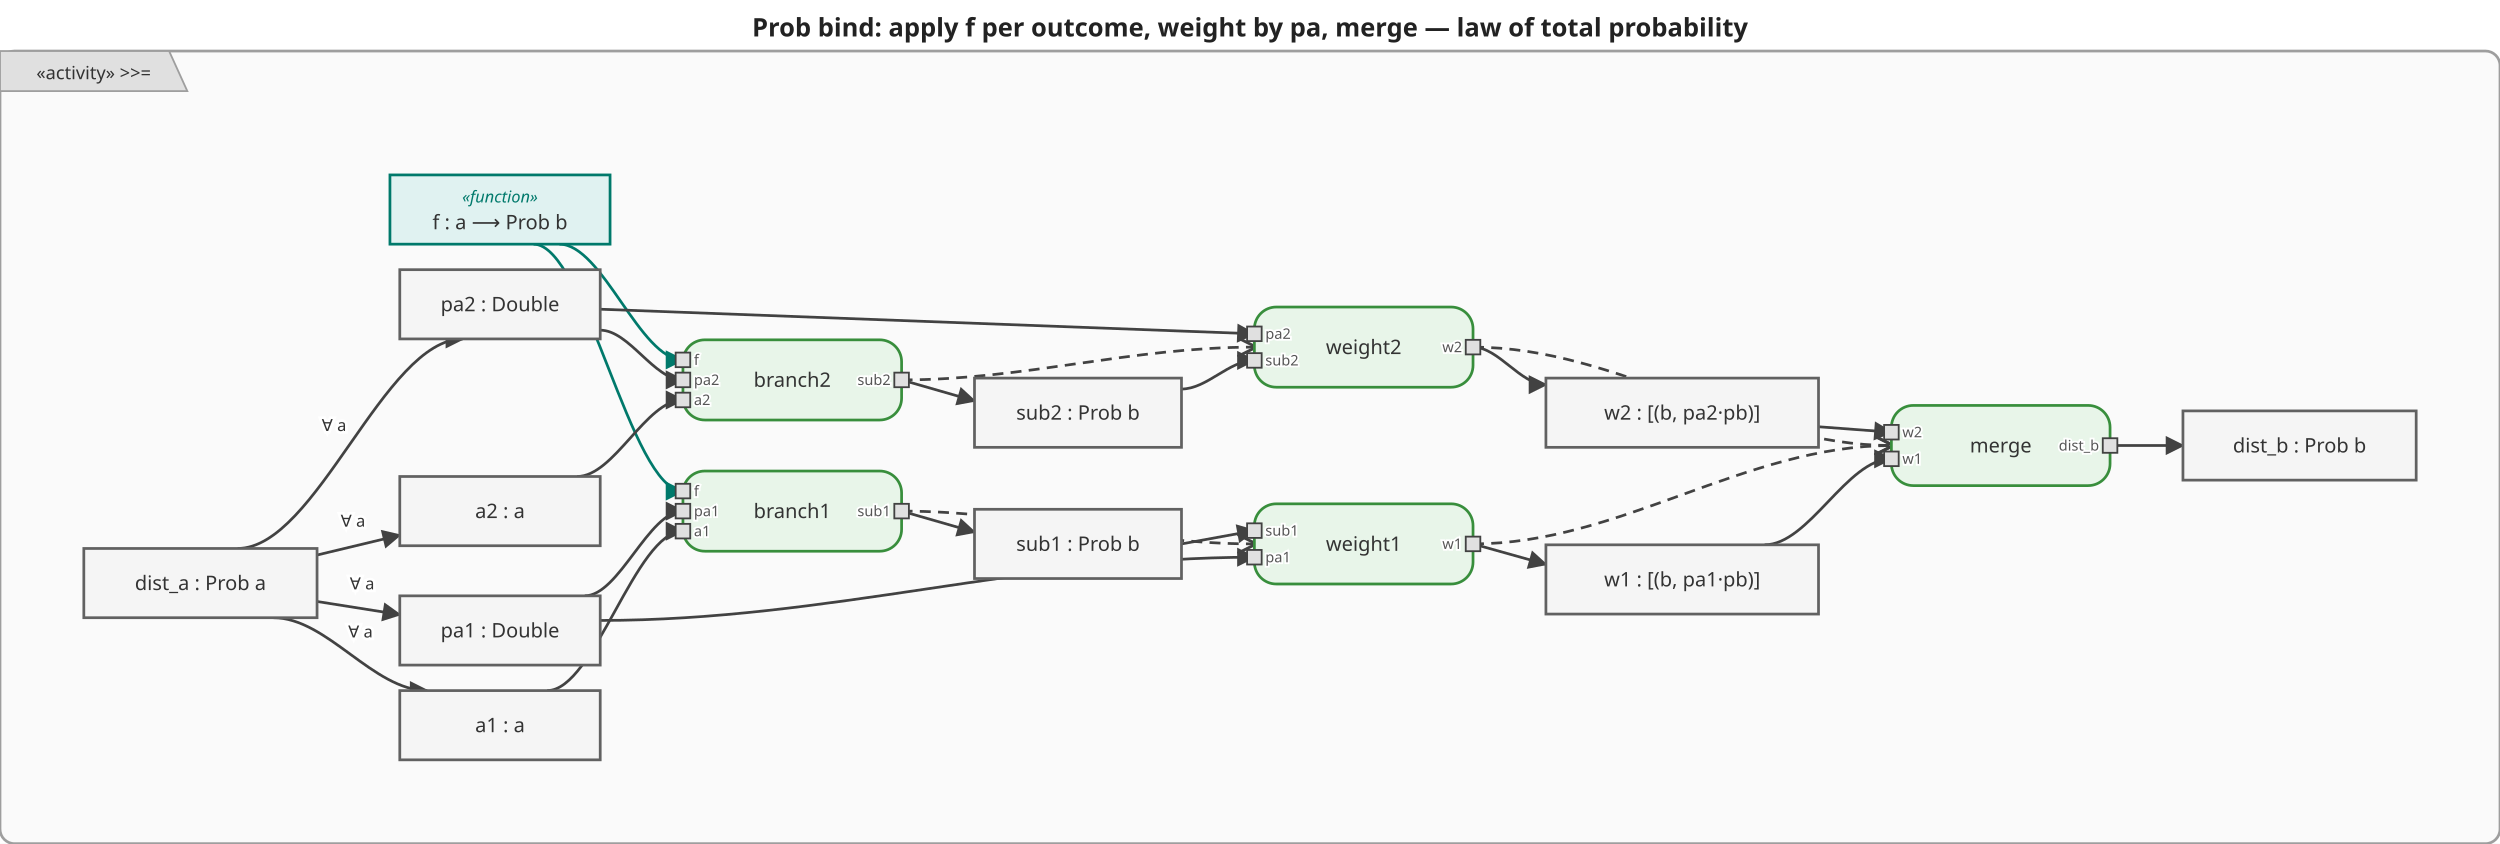
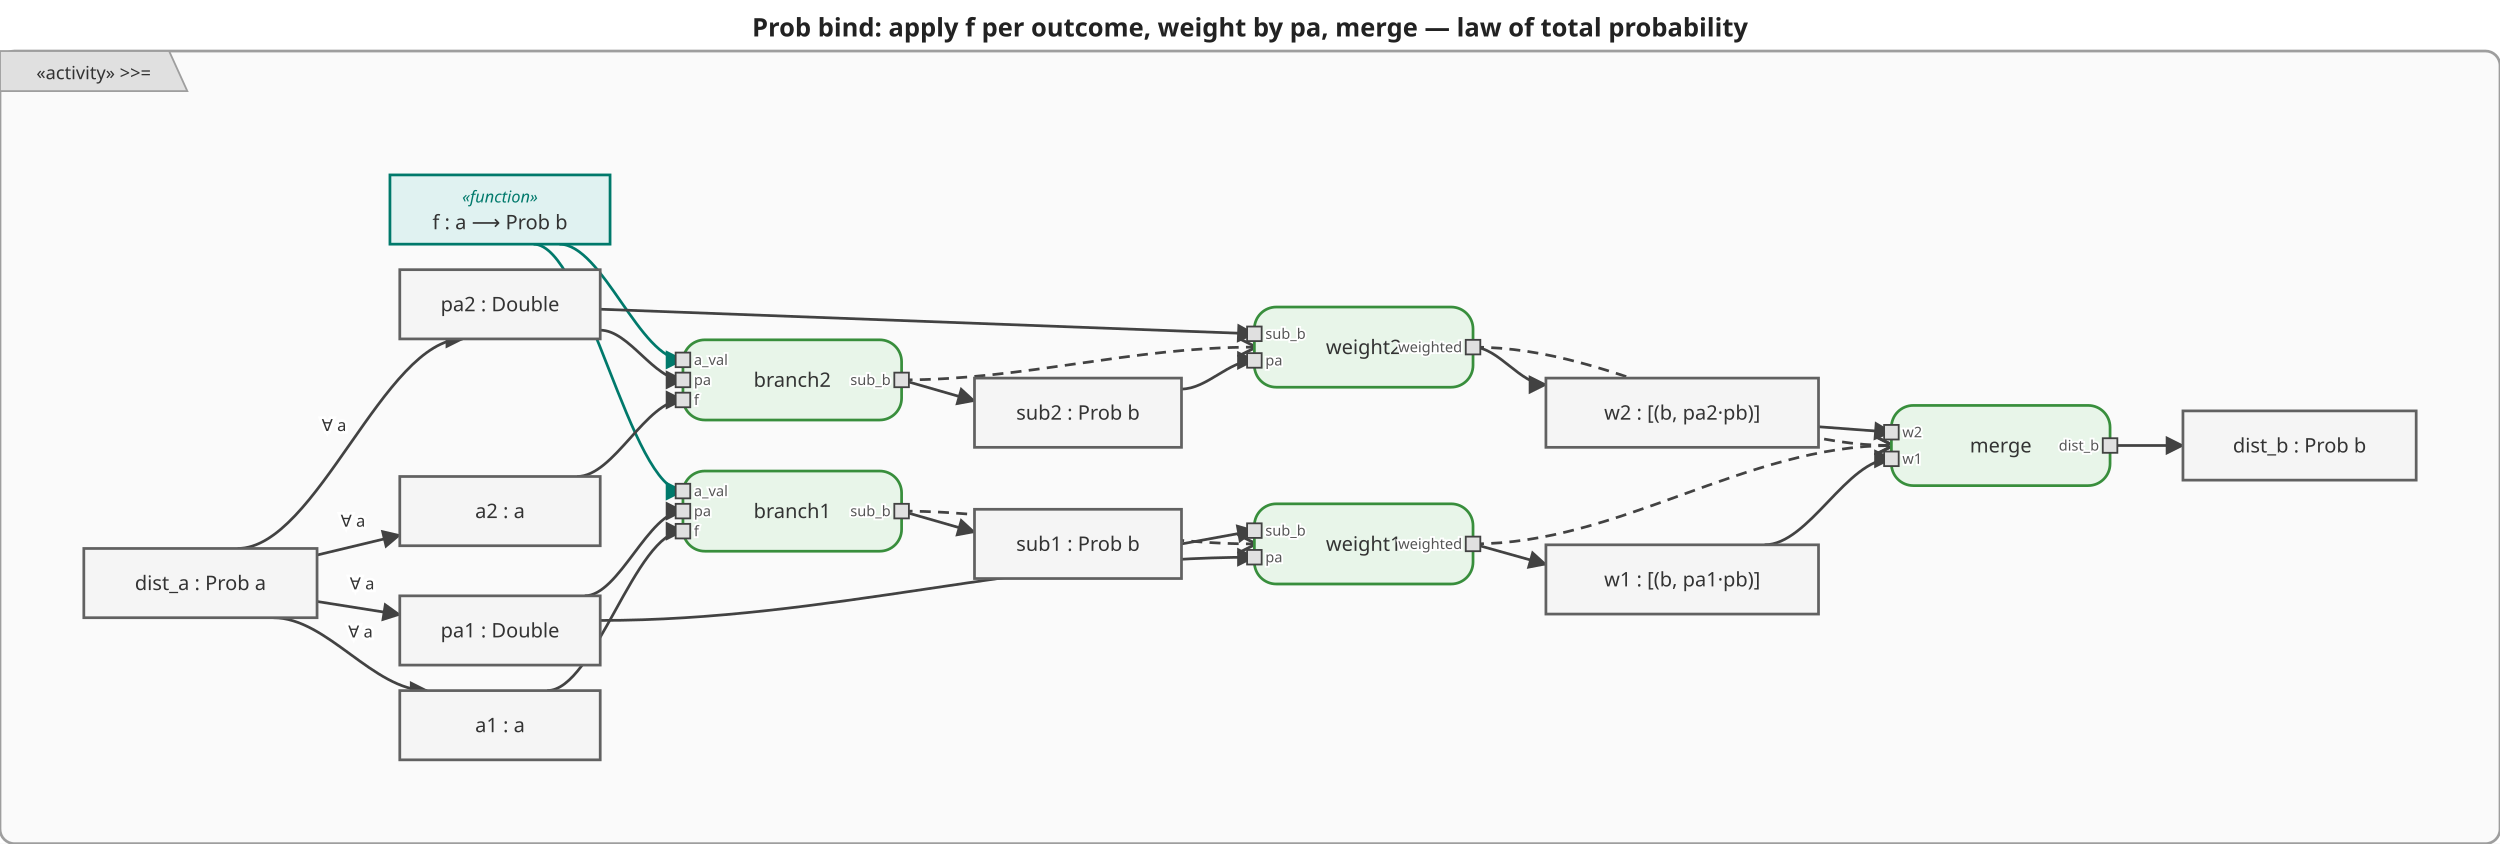
<svg xmlns="http://www.w3.org/2000/svg" viewBox="0 0 1372 463" width="1372" height="463">
  <defs>
    <marker id="arrowFilled" viewBox="0 0 10 10" refX="9" refY="5" markerWidth="7" markerHeight="7" orient="auto-start-reverse">
      <path d="M0,0 L10,5 L0,10 z" fill="#424242" />
    </marker>
    <marker id="arrowOpen" viewBox="0 0 10 10" refX="9" refY="5" markerWidth="7" markerHeight="7" orient="auto-start-reverse">
      <path d="M0,0 L10,5 L0,10" fill="none" stroke="#424242" stroke-width="1.5" />
    </marker>
    <marker id="arrowHof" viewBox="0 0 10 10" refX="9" refY="5" markerWidth="7" markerHeight="7" orient="auto-start-reverse">
      <path d="M0,0 L10,5 L0,10 z" fill="#00796b" />
    </marker>
  </defs>
  <rect width="1372" height="463" fill="white" />
  <text x="686.0" y="20" text-anchor="middle" font-size="14" font-weight="bold" font-family="sans-serif" fill="#222">Prob bind: apply f per outcome, weight by pa, merge — law of total probability</text>
  <g transform="translate(0,28)">
    <rect x="0" y="0" width="1372" height="435" rx="8" fill="#fafafa" stroke="#9e9e9e" stroke-width="1.5" />
    <g class="activity-frame-tab">
      <path d="M0,0 L92.8,0 L102.8,22 L0,22 Z" fill="#e0e0e0" stroke="#9e9e9e" stroke-width="1" />
      <text x="51.4" y="12.0" text-anchor="middle" font-size="10" font-family="sans-serif" dominant-baseline="middle" fill="#333">«activity» &gt;&gt;=</text>
    </g>
    <g class="edge">
      <path d="M150.0,311.0 C179.6,311.0 204.8,351.0 234.4,351.0" fill="none" stroke="#424242" stroke-width="1.5" marker-end="url(#arrowFilled)" />
      <text x="197.8" y="319.3" text-anchor="middle" dominant-baseline="middle" font-size="9" font-family="sans-serif" fill="#333" stroke="white" stroke-width="3" paint-order="stroke fill">∀ a</text>
    </g>
    <g class="edge">
      <path d="M174.0,302.1 C174.0,302.1 219.4,309.3 219.4,309.3" fill="none" stroke="#424242" stroke-width="1.5" marker-end="url(#arrowFilled)" />
      <text x="198.7" y="292.9" text-anchor="middle" dominant-baseline="middle" font-size="9" font-family="sans-serif" fill="#333" stroke="white" stroke-width="3" paint-order="stroke fill">∀ a</text>
    </g>
    <g class="edge">
      <path d="M174.0,276.6 C174.0,276.6 219.4,265.7 219.4,265.7" fill="none" stroke="#424242" stroke-width="1.5" marker-end="url(#arrowFilled)" />
      <text x="193.7" y="258.5" text-anchor="middle" dominant-baseline="middle" font-size="9" font-family="sans-serif" fill="#333" stroke="white" stroke-width="3" paint-order="stroke fill">∀ a</text>
    </g>
    <g class="edge">
      <path d="M130.4,273.0 C173.7,273.0 210.7,158.0 254.0,158.0" fill="none" stroke="#424242" stroke-width="1.5" marker-end="url(#arrowFilled)" />
      <text x="183.3" y="206.0" text-anchor="middle" dominant-baseline="middle" font-size="9" font-family="sans-serif" fill="#333" stroke="white" stroke-width="3" paint-order="stroke fill">∀ a</text>
    </g>
    <g class="edge">
      <path d="M300.3,351.0 C326.4,351.0 348.7,263.5 374.8,263.5" fill="none" stroke="#424242" stroke-width="1.5" marker-end="url(#arrowFilled)" />
    </g>
    <g class="edge">
      <path d="M320.9,299.0 C339.8,299.0 355.9,252.5 374.8,252.5" fill="none" stroke="#424242" stroke-width="1.5" marker-end="url(#arrowFilled)" />
    </g>
    <g class="edge hof-edge">
      <path d="M292.8,106.0 C321.5,106.0 346.1,241.5 374.8,241.5" fill="none" stroke="#00796b" stroke-width="1.5" marker-end="url(#arrowHof)" />
    </g>
    <g class="edge">
      <path d="M494.8,252.5 C494.8,252.5 534.8,264.0 534.8,264.0" fill="none" stroke="#424242" stroke-width="1.5" marker-end="url(#arrowFilled)" />
    </g>
    <g class="edge">
      <path d="M648.4,270.5 C648.4,270.5 688.4,263.2 688.4,263.2" fill="none" stroke="#424242" stroke-width="1.5" marker-end="url(#arrowFilled)" />
    </g>
    <g class="edge">
      <path d="M329.4,312.5 C455.1,312.5 562.8,277.8 688.4,277.8" fill="none" stroke="#424242" stroke-width="1.5" marker-end="url(#arrowFilled)" />
    </g>
    <g class="edge">
      <path d="M808.4,270.5 C808.4,270.5 848.4,281.7 848.4,281.7" fill="none" stroke="#424242" stroke-width="1.5" marker-end="url(#arrowFilled)" />
    </g>
    <g class="edge">
      <path d="M316.7,233.5 C337.1,233.5 354.5,191.5 374.8,191.5" fill="none" stroke="#424242" stroke-width="1.5" marker-end="url(#arrowFilled)" />
    </g>
    <g class="edge">
      <path d="M329.4,153.2 C345.3,153.2 358.9,180.5 374.8,180.5" fill="none" stroke="#424242" stroke-width="1.5" marker-end="url(#arrowFilled)" />
    </g>
    <g class="edge hof-edge">
      <path d="M307.0,106.0 C330.7,106.0 351.1,169.5 374.8,169.5" fill="none" stroke="#00796b" stroke-width="1.5" marker-end="url(#arrowHof)" />
    </g>
    <g class="edge">
      <path d="M494.8,180.5 C494.8,180.5 534.8,192.0 534.8,192.0" fill="none" stroke="#424242" stroke-width="1.5" marker-end="url(#arrowFilled)" />
    </g>
    <g class="edge">
      <path d="M648.4,185.5 C662.4,185.5 674.4,169.8 688.4,169.8" fill="none" stroke="#424242" stroke-width="1.5" marker-end="url(#arrowFilled)" />
    </g>
    <g class="edge">
      <path d="M329.4,141.7 C329.4,141.7 688.4,155.2 688.4,155.2" fill="none" stroke="#424242" stroke-width="1.5" marker-end="url(#arrowFilled)" />
    </g>
    <g class="edge">
      <path d="M808.4,162.5 C822.4,162.5 834.4,183.1 848.4,183.1" fill="none" stroke="#424242" stroke-width="1.5" marker-end="url(#arrowFilled)" />
    </g>
    <g class="edge">
      <path d="M968.4,271.0 C992.8,271.0 1013.6,223.8 1038.0,223.8" fill="none" stroke="#424242" stroke-width="1.5" marker-end="url(#arrowFilled)" />
    </g>
    <g class="edge">
      <path d="M998.0,206.2 C998.0,206.2 1038.0,209.2 1038.0,209.2" fill="none" stroke="#424242" stroke-width="1.5" marker-end="url(#arrowFilled)" />
    </g>
    <g class="edge">
      <path d="M1158.0,216.5 C1158.0,216.5 1198.0,216.5 1198.0,216.5" fill="none" stroke="#424242" stroke-width="1.5" marker-end="url(#arrowFilled)" />
    </g>
    <g class="edge">
      <path d="M494.8,252.5 C562.6,252.5 620.6,270.5 688.4,270.5" fill="none" stroke="#424242" stroke-width="1.5" stroke-dasharray="6,4" marker-end="url(#arrowOpen)" />
    </g>
    <g class="edge">
      <path d="M494.8,180.5 C562.6,180.5 620.6,162.5 688.4,162.5" fill="none" stroke="#424242" stroke-width="1.5" stroke-dasharray="6,4" marker-end="url(#arrowOpen)" />
    </g>
    <g class="edge">
      <path d="M808.4,270.5 C888.8,270.5 957.6,216.5 1038.0,216.5" fill="none" stroke="#424242" stroke-width="1.5" stroke-dasharray="6,4" marker-end="url(#arrowOpen)" />
    </g>
    <g class="edge">
      <path d="M808.4,162.5 C888.8,162.5 957.6,216.5 1038.0,216.5" fill="none" stroke="#424242" stroke-width="1.5" stroke-dasharray="6,4" marker-end="url(#arrowOpen)" />
    </g>
    <g class="action-node">
      <rect x="374.8" y="230.5" width="120" height="44" rx="12" fill="#e8f5e9" stroke="#388e3c" stroke-width="1.5" />
      <text x="434.8" y="252.5" text-anchor="middle" font-size="11" font-family="sans-serif" dominant-baseline="middle" fill="#333">branch1</text>
      <rect x="370.8" y="237.5" width="8" height="8" fill="#e0e0e0" stroke="#424242" stroke-width="1" />
-       <text x="380.8" y="241.5" text-anchor="start" font-size="8" font-family="sans-serif" dominant-baseline="middle" fill="#555" stroke="white" stroke-width="2" paint-order="stroke fill">f</text>
+       <text x="380.8" y="241.5" text-anchor="start" font-size="8" font-family="sans-serif" dominant-baseline="middle" fill="#555" stroke="white" stroke-width="2" paint-order="stroke fill">a_val</text>
      <rect x="370.8" y="248.5" width="8" height="8" fill="#e0e0e0" stroke="#424242" stroke-width="1" />
-       <text x="380.8" y="252.5" text-anchor="start" font-size="8" font-family="sans-serif" dominant-baseline="middle" fill="#555" stroke="white" stroke-width="2" paint-order="stroke fill">pa1</text>
+       <text x="380.8" y="252.5" text-anchor="start" font-size="8" font-family="sans-serif" dominant-baseline="middle" fill="#555" stroke="white" stroke-width="2" paint-order="stroke fill">pa</text>
      <rect x="370.8" y="259.5" width="8" height="8" fill="#e0e0e0" stroke="#424242" stroke-width="1" />
-       <text x="380.8" y="263.5" text-anchor="start" font-size="8" font-family="sans-serif" dominant-baseline="middle" fill="#555" stroke="white" stroke-width="2" paint-order="stroke fill">a1</text>
+       <text x="380.8" y="263.5" text-anchor="start" font-size="8" font-family="sans-serif" dominant-baseline="middle" fill="#555" stroke="white" stroke-width="2" paint-order="stroke fill">f</text>
      <rect x="490.8" y="248.5" width="8" height="8" fill="#e0e0e0" stroke="#424242" stroke-width="1" />
-       <text x="488.8" y="252.5" text-anchor="end" font-size="8" font-family="sans-serif" dominant-baseline="middle" fill="#555" stroke="white" stroke-width="2" paint-order="stroke fill">sub1</text>
+       <text x="488.8" y="252.5" text-anchor="end" font-size="8" font-family="sans-serif" dominant-baseline="middle" fill="#555" stroke="white" stroke-width="2" paint-order="stroke fill">sub_b</text>
    </g>
    <g class="action-node">
      <rect x="374.8" y="158.5" width="120" height="44" rx="12" fill="#e8f5e9" stroke="#388e3c" stroke-width="1.5" />
      <text x="434.8" y="180.5" text-anchor="middle" font-size="11" font-family="sans-serif" dominant-baseline="middle" fill="#333">branch2</text>
      <rect x="370.8" y="165.5" width="8" height="8" fill="#e0e0e0" stroke="#424242" stroke-width="1" />
-       <text x="380.8" y="169.5" text-anchor="start" font-size="8" font-family="sans-serif" dominant-baseline="middle" fill="#555" stroke="white" stroke-width="2" paint-order="stroke fill">f</text>
+       <text x="380.8" y="169.5" text-anchor="start" font-size="8" font-family="sans-serif" dominant-baseline="middle" fill="#555" stroke="white" stroke-width="2" paint-order="stroke fill">a_val</text>
      <rect x="370.8" y="176.5" width="8" height="8" fill="#e0e0e0" stroke="#424242" stroke-width="1" />
-       <text x="380.8" y="180.5" text-anchor="start" font-size="8" font-family="sans-serif" dominant-baseline="middle" fill="#555" stroke="white" stroke-width="2" paint-order="stroke fill">pa2</text>
+       <text x="380.8" y="180.5" text-anchor="start" font-size="8" font-family="sans-serif" dominant-baseline="middle" fill="#555" stroke="white" stroke-width="2" paint-order="stroke fill">pa</text>
      <rect x="370.8" y="187.5" width="8" height="8" fill="#e0e0e0" stroke="#424242" stroke-width="1" />
-       <text x="380.8" y="191.5" text-anchor="start" font-size="8" font-family="sans-serif" dominant-baseline="middle" fill="#555" stroke="white" stroke-width="2" paint-order="stroke fill">a2</text>
+       <text x="380.8" y="191.5" text-anchor="start" font-size="8" font-family="sans-serif" dominant-baseline="middle" fill="#555" stroke="white" stroke-width="2" paint-order="stroke fill">f</text>
      <rect x="490.8" y="176.5" width="8" height="8" fill="#e0e0e0" stroke="#424242" stroke-width="1" />
-       <text x="488.8" y="180.5" text-anchor="end" font-size="8" font-family="sans-serif" dominant-baseline="middle" fill="#555" stroke="white" stroke-width="2" paint-order="stroke fill">sub2</text>
+       <text x="488.8" y="180.5" text-anchor="end" font-size="8" font-family="sans-serif" dominant-baseline="middle" fill="#555" stroke="white" stroke-width="2" paint-order="stroke fill">sub_b</text>
    </g>
    <g class="action-node">
      <rect x="688.4" y="248.5" width="120" height="44" rx="12" fill="#e8f5e9" stroke="#388e3c" stroke-width="1.5" />
      <text x="748.4" y="270.5" text-anchor="middle" font-size="11" font-family="sans-serif" dominant-baseline="middle" fill="#333">weight1</text>
      <rect x="684.4" y="259.2" width="8" height="8" fill="#e0e0e0" stroke="#424242" stroke-width="1" />
-       <text x="694.4" y="263.2" text-anchor="start" font-size="8" font-family="sans-serif" dominant-baseline="middle" fill="#555" stroke="white" stroke-width="2" paint-order="stroke fill">sub1</text>
+       <text x="694.4" y="263.2" text-anchor="start" font-size="8" font-family="sans-serif" dominant-baseline="middle" fill="#555" stroke="white" stroke-width="2" paint-order="stroke fill">sub_b</text>
      <rect x="684.4" y="273.8" width="8" height="8" fill="#e0e0e0" stroke="#424242" stroke-width="1" />
-       <text x="694.4" y="277.8" text-anchor="start" font-size="8" font-family="sans-serif" dominant-baseline="middle" fill="#555" stroke="white" stroke-width="2" paint-order="stroke fill">pa1</text>
+       <text x="694.4" y="277.8" text-anchor="start" font-size="8" font-family="sans-serif" dominant-baseline="middle" fill="#555" stroke="white" stroke-width="2" paint-order="stroke fill">pa</text>
      <rect x="804.4" y="266.5" width="8" height="8" fill="#e0e0e0" stroke="#424242" stroke-width="1" />
-       <text x="802.4" y="270.5" text-anchor="end" font-size="8" font-family="sans-serif" dominant-baseline="middle" fill="#555" stroke="white" stroke-width="2" paint-order="stroke fill">w1</text>
+       <text x="802.4" y="270.5" text-anchor="end" font-size="8" font-family="sans-serif" dominant-baseline="middle" fill="#555" stroke="white" stroke-width="2" paint-order="stroke fill">weighted</text>
    </g>
    <g class="action-node">
      <rect x="688.4" y="140.5" width="120" height="44" rx="12" fill="#e8f5e9" stroke="#388e3c" stroke-width="1.5" />
      <text x="748.4" y="162.5" text-anchor="middle" font-size="11" font-family="sans-serif" dominant-baseline="middle" fill="#333">weight2</text>
      <rect x="684.4" y="151.2" width="8" height="8" fill="#e0e0e0" stroke="#424242" stroke-width="1" />
-       <text x="694.4" y="155.2" text-anchor="start" font-size="8" font-family="sans-serif" dominant-baseline="middle" fill="#555" stroke="white" stroke-width="2" paint-order="stroke fill">pa2</text>
+       <text x="694.4" y="155.2" text-anchor="start" font-size="8" font-family="sans-serif" dominant-baseline="middle" fill="#555" stroke="white" stroke-width="2" paint-order="stroke fill">sub_b</text>
      <rect x="684.4" y="165.8" width="8" height="8" fill="#e0e0e0" stroke="#424242" stroke-width="1" />
-       <text x="694.4" y="169.8" text-anchor="start" font-size="8" font-family="sans-serif" dominant-baseline="middle" fill="#555" stroke="white" stroke-width="2" paint-order="stroke fill">sub2</text>
+       <text x="694.4" y="169.8" text-anchor="start" font-size="8" font-family="sans-serif" dominant-baseline="middle" fill="#555" stroke="white" stroke-width="2" paint-order="stroke fill">pa</text>
      <rect x="804.4" y="158.5" width="8" height="8" fill="#e0e0e0" stroke="#424242" stroke-width="1" />
-       <text x="802.4" y="162.5" text-anchor="end" font-size="8" font-family="sans-serif" dominant-baseline="middle" fill="#555" stroke="white" stroke-width="2" paint-order="stroke fill">w2</text>
+       <text x="802.4" y="162.5" text-anchor="end" font-size="8" font-family="sans-serif" dominant-baseline="middle" fill="#555" stroke="white" stroke-width="2" paint-order="stroke fill">weighted</text>
    </g>
    <g class="action-node">
      <rect x="1038.0" y="194.5" width="120" height="44" rx="12" fill="#e8f5e9" stroke="#388e3c" stroke-width="1.5" />
      <text x="1098.0" y="216.5" text-anchor="middle" font-size="11" font-family="sans-serif" dominant-baseline="middle" fill="#333">merge</text>
      <rect x="1034.0" y="205.2" width="8" height="8" fill="#e0e0e0" stroke="#424242" stroke-width="1" />
      <text x="1044.0" y="209.2" text-anchor="start" font-size="8" font-family="sans-serif" dominant-baseline="middle" fill="#555" stroke="white" stroke-width="2" paint-order="stroke fill">w2</text>
      <rect x="1034.0" y="219.8" width="8" height="8" fill="#e0e0e0" stroke="#424242" stroke-width="1" />
      <text x="1044.0" y="223.8" text-anchor="start" font-size="8" font-family="sans-serif" dominant-baseline="middle" fill="#555" stroke="white" stroke-width="2" paint-order="stroke fill">w1</text>
      <rect x="1154.0" y="212.5" width="8" height="8" fill="#e0e0e0" stroke="#424242" stroke-width="1" />
      <text x="1152.0" y="216.5" text-anchor="end" font-size="8" font-family="sans-serif" dominant-baseline="middle" fill="#555" stroke="white" stroke-width="2" paint-order="stroke fill">dist_b</text>
    </g>
    <g class="object-node">
      <rect x="46.0" y="273.0" width="128" height="38" fill="#f5f5f5" stroke="#616161" stroke-width="1.5" />
      <text x="110.0" y="292.0" text-anchor="middle" font-size="11" font-family="sans-serif" dominant-baseline="middle" fill="#333">dist_a : Prob a</text>
    </g>
    <g class="object-node hof">
      <rect x="214.0" y="68.0" width="120.8" height="38" fill="#e0f2f1" stroke="#00796b" stroke-width="1.5" />
      <text x="274.4" y="80.0" text-anchor="middle" font-size="9" font-style="italic" font-family="sans-serif" dominant-baseline="middle" fill="#00796b">«function»</text>
      <text x="274.4" y="94.0" text-anchor="middle" font-size="11" font-family="sans-serif" dominant-baseline="middle" fill="#333">f : a ⟶ Prob b</text>
    </g>
    <g class="object-node">
      <rect x="219.4" y="351.0" width="110" height="38" fill="#f5f5f5" stroke="#616161" stroke-width="1.5" />
      <text x="274.4" y="370.0" text-anchor="middle" font-size="11" font-family="sans-serif" dominant-baseline="middle" fill="#333">a1 : a</text>
    </g>
    <g class="object-node">
      <rect x="219.4" y="299.0" width="110" height="38" fill="#f5f5f5" stroke="#616161" stroke-width="1.5" />
      <text x="274.4" y="318.0" text-anchor="middle" font-size="11" font-family="sans-serif" dominant-baseline="middle" fill="#333">pa1 : Double</text>
    </g>
    <g class="object-node">
      <rect x="219.4" y="233.5" width="110" height="38" fill="#f5f5f5" stroke="#616161" stroke-width="1.5" />
      <text x="274.4" y="252.5" text-anchor="middle" font-size="11" font-family="sans-serif" dominant-baseline="middle" fill="#333">a2 : a</text>
    </g>
    <g class="object-node">
      <rect x="219.4" y="120.0" width="110" height="38" fill="#f5f5f5" stroke="#616161" stroke-width="1.5" />
      <text x="274.4" y="139.0" text-anchor="middle" font-size="11" font-family="sans-serif" dominant-baseline="middle" fill="#333">pa2 : Double</text>
    </g>
    <g class="object-node">
      <rect x="534.8" y="251.5" width="113.6" height="38" fill="#f5f5f5" stroke="#616161" stroke-width="1.5" />
      <text x="591.6" y="270.5" text-anchor="middle" font-size="11" font-family="sans-serif" dominant-baseline="middle" fill="#333">sub1 : Prob b</text>
    </g>
    <g class="object-node">
      <rect x="534.8" y="179.5" width="113.6" height="38" fill="#f5f5f5" stroke="#616161" stroke-width="1.5" />
      <text x="591.6" y="198.5" text-anchor="middle" font-size="11" font-family="sans-serif" dominant-baseline="middle" fill="#333">sub2 : Prob b</text>
    </g>
    <g class="object-node">
      <rect x="848.4" y="271.0" width="149.6" height="38" fill="#f5f5f5" stroke="#616161" stroke-width="1.5" />
      <text x="923.2" y="290.0" text-anchor="middle" font-size="11" font-family="sans-serif" dominant-baseline="middle" fill="#333">w1 : [(b, pa1·pb)]</text>
    </g>
    <g class="object-node">
      <rect x="848.4" y="179.5" width="149.6" height="38" fill="#f5f5f5" stroke="#616161" stroke-width="1.5" />
      <text x="923.2" y="198.5" text-anchor="middle" font-size="11" font-family="sans-serif" dominant-baseline="middle" fill="#333">w2 : [(b, pa2·pb)]</text>
    </g>
    <g class="object-node">
      <rect x="1198.0" y="197.5" width="128" height="38" fill="#f5f5f5" stroke="#616161" stroke-width="1.5" />
      <text x="1262.0" y="216.5" text-anchor="middle" font-size="11" font-family="sans-serif" dominant-baseline="middle" fill="#333">dist_b : Prob b</text>
    </g>
  </g>
</svg>
